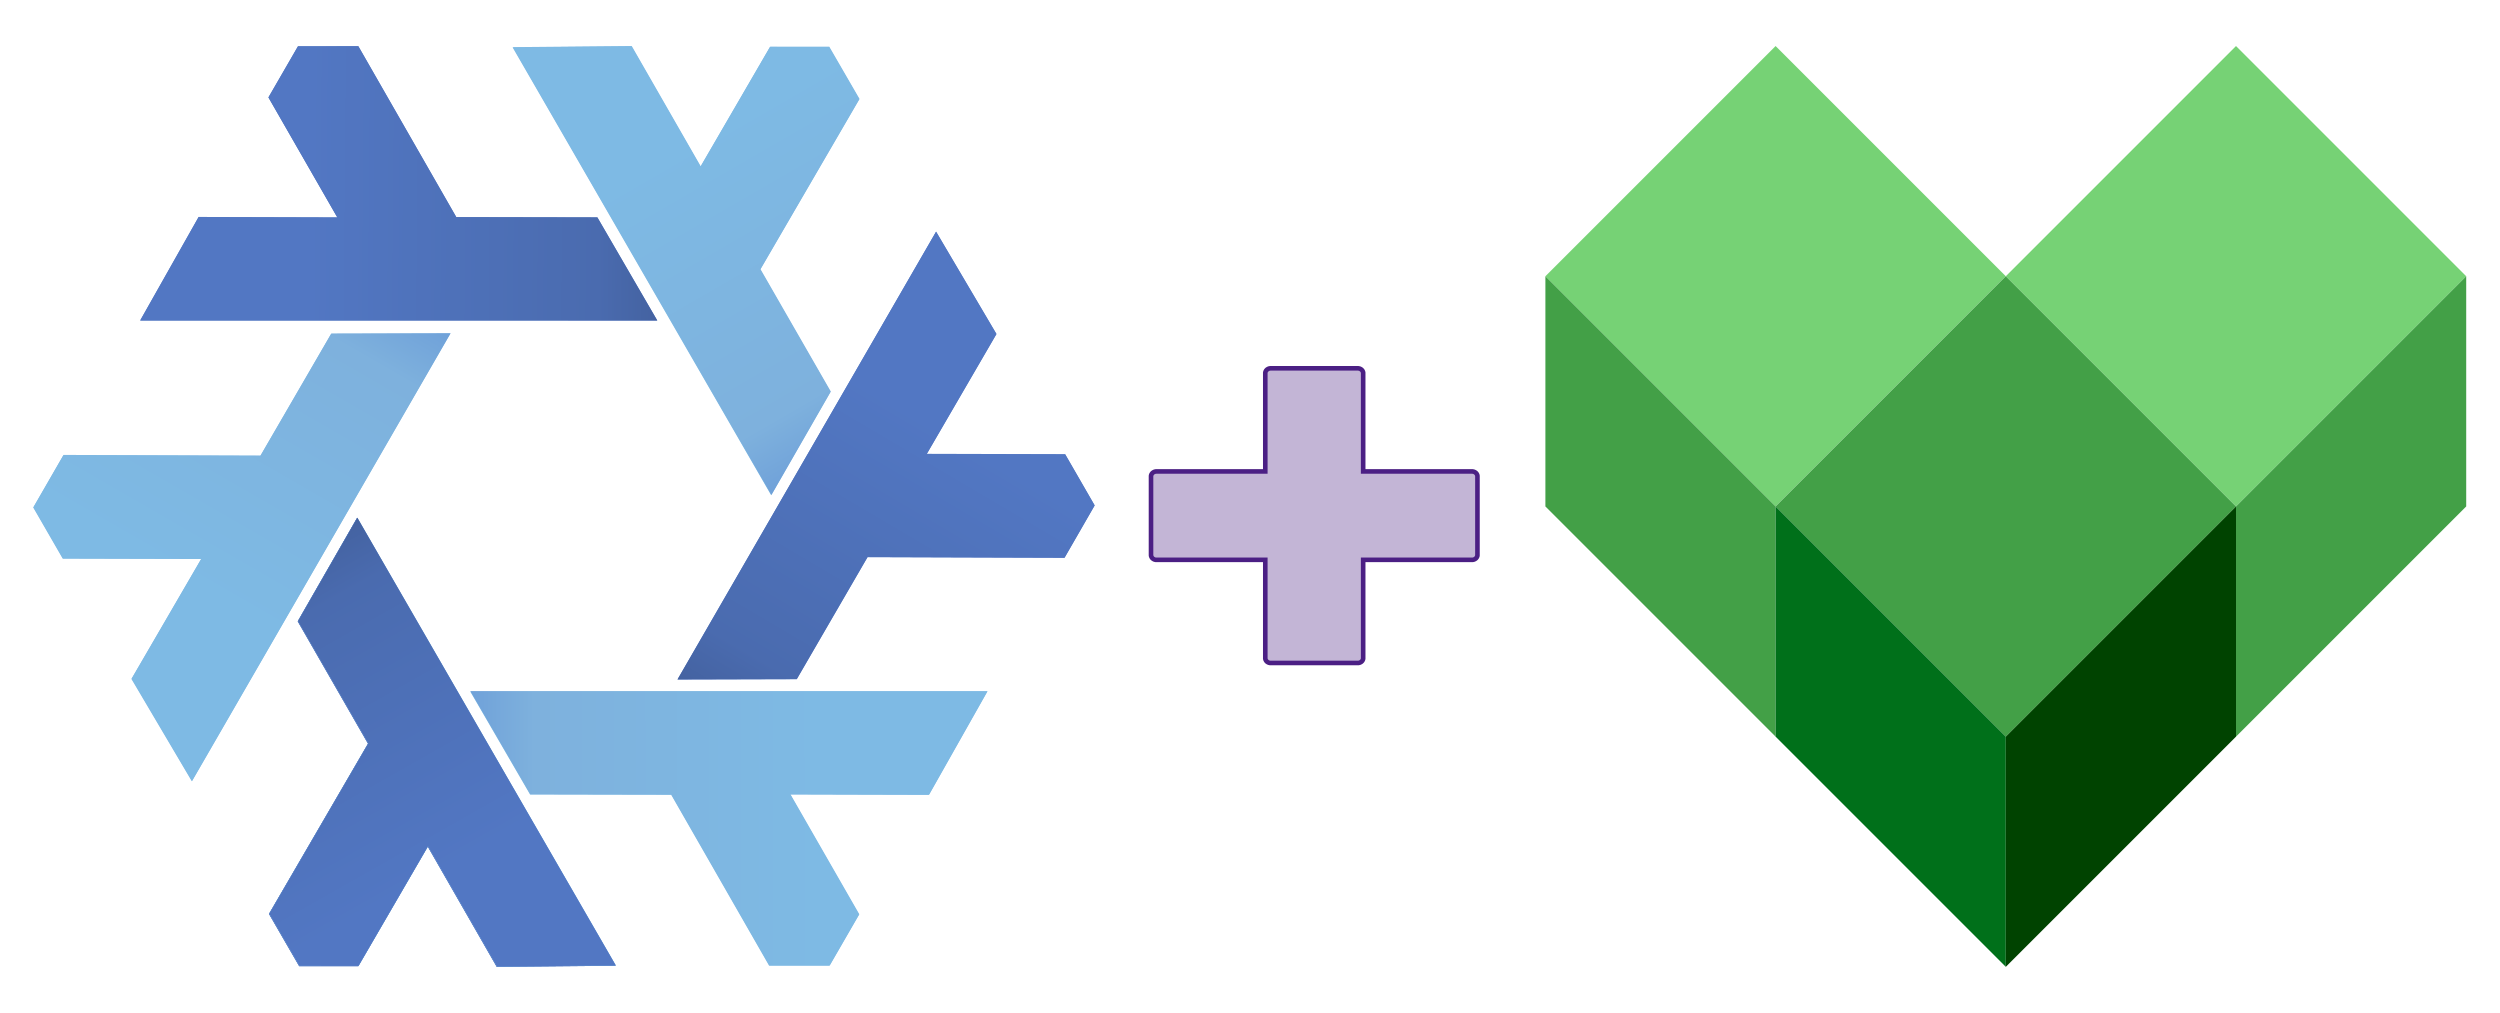
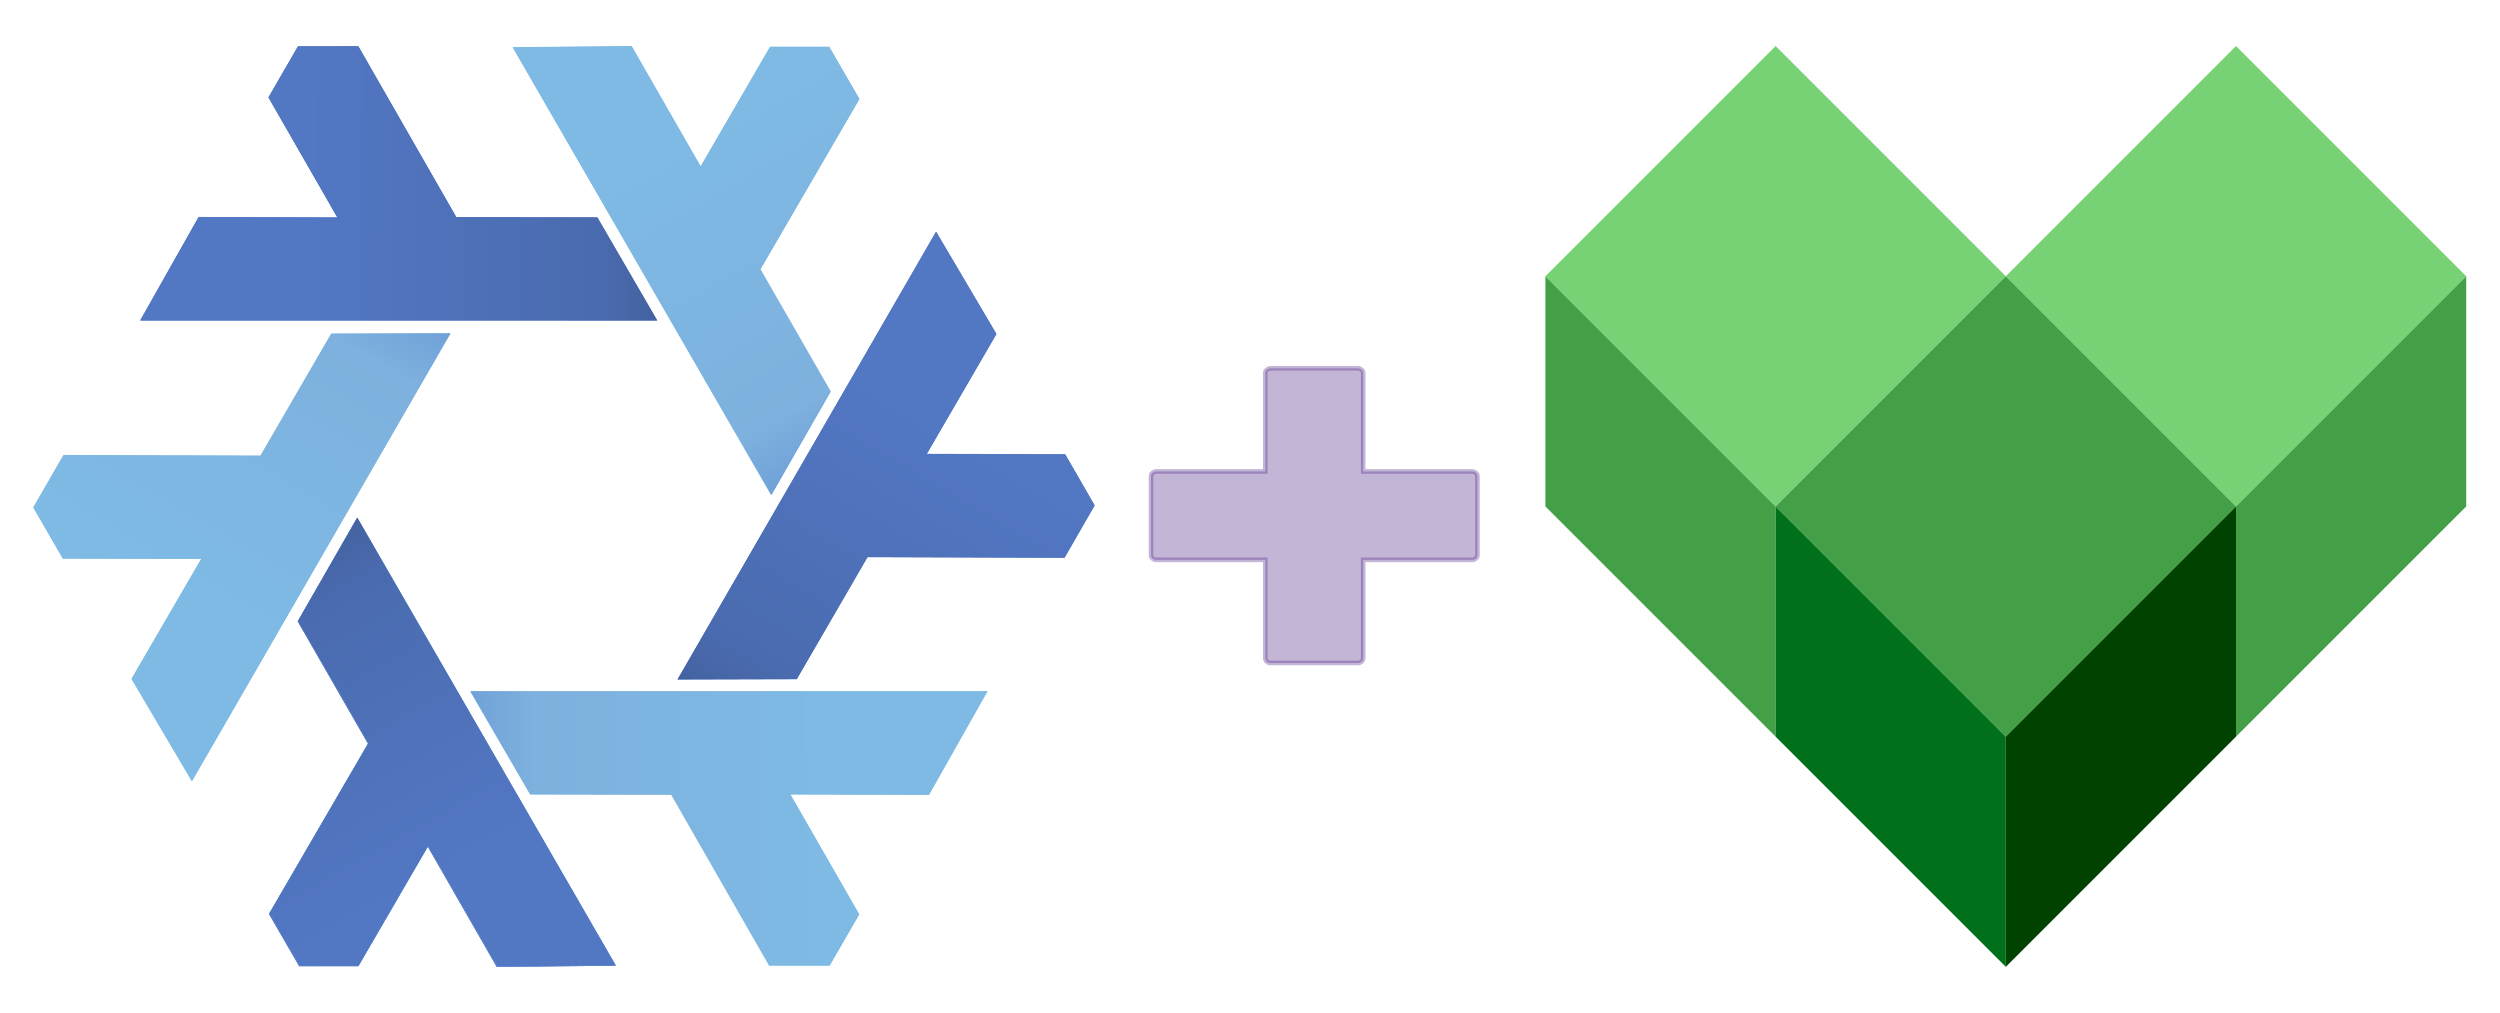
<svg xmlns="http://www.w3.org/2000/svg" xmlns:xlink="http://www.w3.org/1999/xlink" version="1.1" preserveAspectRatio="xMidYMid meet" viewBox="0 0 543 220" width="543" height="220">
  <defs>
    <path d="M385.66 10L435.66 60L385.66 110L335.66 60L385.66 10Z" id="b2MOzY3Rox" />
    <path d="M335.66 60L335.66 110L385.66 160L385.66 110L335.66 60Z" id="bomUhSXYA" />
    <path d="M485.66 10L535.66 60L485.66 110L435.66 60L485.66 10Z" id="c4uf5mthKF" />
    <path d="M535.66 60L535.66 110L485.66 160L485.66 110L535.66 60Z" id="a4N4EuHqpR" />
    <path d="M435.66 60L485.66 110L435.66 160L385.66 110L435.66 60Z" id="a18AHTLJcF" />
    <path d="M435.66 160L435.66 210L385.66 160L385.66 110L435.66 160Z" id="b1BFpIvxS9" />
    <path d="M435.66 160L485.66 110L485.66 160L435.66 210L435.66 160Z" id="c62nAAlKQR" />
    <path d="M77.55 112.5L133.7 209.76L107.89 210L92.9 183.87L77.81 209.86L64.98 209.86L58.42 198.51L79.93 161.53L64.66 134.96L77.55 112.5Z" id="c57BDV0kB" />
    <path d="M97.81 72.44L41.66 169.69L28.54 147.47L43.68 121.42L13.62 121.34L7.21 110.23L13.76 98.88L56.54 99.01L71.92 72.5L97.81 72.44Z" id="a46QS27DCk" />
    <path d="M102.12 150.18L214.43 150.18L201.74 172.65L171.61 172.57L186.57 198.64L180.16 209.74L167.05 209.75L145.78 172.63L115.13 172.57L102.12 150.18Z" id="b4PxTCMcIL" />
    <path d="M167.49 107.56L111.34 10.3L137.15 10.06L152.14 36.19L167.23 10.2L180.05 10.21L186.62 21.55L165.11 58.54L180.38 85.1L167.49 107.56Z" id="bbBVblxLk" />
    <path d="M77.55 112.5L133.7 209.76L107.89 210L92.9 183.87L77.81 209.86L64.98 209.86L58.42 198.51L79.93 161.53L64.66 134.96L77.55 112.5Z" id="fsIu3qOO" />
    <path d="M142.77 69.64L30.46 69.63L43.15 47.16L73.28 47.25L58.31 21.18L64.73 10.08L77.84 10.06L99.11 47.18L129.76 47.24L142.77 69.64Z" id="b3QmrClXmc" />
    <path d="M147.15 147.61L203.31 50.35L216.42 72.58L201.28 98.62L231.34 98.7L237.75 109.81L231.21 121.17L188.42 121.03L173.05 147.54L147.15 147.61Z" id="a4RMiob719" />
    <path d="M77.61 112.44L133.76 209.7L107.96 209.94L92.97 183.81L77.87 209.8L65.05 209.79L58.48 198.45L79.99 161.46L64.72 134.9L77.61 112.44Z" id="j3UCJ13O9" />
    <linearGradient id="gradientavbTbV5GS" gradientUnits="userSpaceOnUse" x1="60.01" y1="115.49" x2="101.14" y2="186.61">
      <stop style="stop-color: #699ad7;stop-opacity: 1" offset="0%" />
      <stop style="stop-color: #7eb1dd;stop-opacity: 1" offset="24.345%" />
      <stop style="stop-color: #7ebae4;stop-opacity: 1" offset="100%" />
    </linearGradient>
    <path d="M97.88 72.37L41.72 169.63L28.61 147.4L43.75 121.36L13.69 121.28L7.28 110.17L13.82 98.81L56.61 98.95L71.98 72.44L97.88 72.37Z" id="cnlR9iW7m" />
    <linearGradient id="gradienta3tFWBqPRd" gradientUnits="userSpaceOnUse" x1="86.44" y1="58.66" x2="45.4" y2="129.83">
      <stop style="stop-color: #699ad7;stop-opacity: 1" offset="0%" />
      <stop style="stop-color: #7eb1dd;stop-opacity: 1" offset="24.345%" />
      <stop style="stop-color: #7ebae4;stop-opacity: 1" offset="100%" />
    </linearGradient>
    <path d="M102.19 150.12L214.5 150.12L201.81 172.59L171.68 172.51L186.64 198.58L180.23 209.68L167.12 209.69L145.84 172.57L115.2 172.51L102.19 150.12Z" id="g1h9By0bk2" />
    <linearGradient id="gradientb5o2eH2kIQ" gradientUnits="userSpaceOnUse" x1="96.04" y1="166.89" x2="178.19" y2="166.83">
      <stop style="stop-color: #699ad7;stop-opacity: 1" offset="0%" />
      <stop style="stop-color: #7eb1dd;stop-opacity: 1" offset="24.345%" />
      <stop style="stop-color: #7ebae4;stop-opacity: 1" offset="100%" />
    </linearGradient>
    <path d="M167.56 107.5L111.41 10.24L137.21 10L152.2 36.13L167.3 10.14L180.12 10.14L186.69 21.49L165.18 58.47L180.45 85.04L167.56 107.5Z" id="bkgcpwOfR" />
    <linearGradient id="gradienteZVZ7ZAoo" gradientUnits="userSpaceOnUse" x1="185.16" y1="104.45" x2="144.04" y2="33.33">
      <stop style="stop-color: #699ad7;stop-opacity: 1" offset="0%" />
      <stop style="stop-color: #7eb1dd;stop-opacity: 1" offset="24.345%" />
      <stop style="stop-color: #7ebae4;stop-opacity: 1" offset="100%" />
    </linearGradient>
    <path d="M77.61 112.44L133.76 209.7L107.96 209.94L92.97 183.81L77.87 209.8L65.05 209.79L58.48 198.45L79.99 161.46L64.72 134.9L77.61 112.44Z" id="b1Ug7wxEb6" />
    <linearGradient id="gradientbNqiSG4OT" gradientUnits="userSpaceOnUse" x1="64.26" y1="113.07" x2="104.66" y2="184.46">
      <stop style="stop-color: #415e9a;stop-opacity: 1" offset="0%" />
      <stop style="stop-color: #4a6baf;stop-opacity: 1" offset="23.169%" />
      <stop style="stop-color: #5277c3;stop-opacity: 1" offset="100%" />
    </linearGradient>
    <path d="M142.75 69.6L30.44 69.59L43.13 47.12L73.26 47.21L58.3 21.14L64.71 10.04L77.82 10.02L99.1 47.14L129.74 47.2L142.75 69.6Z" id="aA4xoXyIR" />
    <linearGradient id="gradientctH5DscNo" gradientUnits="userSpaceOnUse" x1="148.87" y1="57.72" x2="66.85" y2="57">
      <stop style="stop-color: #415e9a;stop-opacity: 1" offset="0%" />
      <stop style="stop-color: #4a6baf;stop-opacity: 1" offset="23.169%" />
      <stop style="stop-color: #5277c3;stop-opacity: 1" offset="100%" />
    </linearGradient>
    <path d="M147.16 147.55L203.32 50.3L216.43 72.52L201.3 98.57L231.36 98.65L237.76 109.75L231.22 121.11L188.44 120.97L173.06 147.48L147.16 147.55Z" id="amffEx5IJ" />
    <linearGradient id="gradientck1WNHNSq" gradientUnits="userSpaceOnUse" x1="154.39" y1="158.79" x2="196.02" y2="88.12">
      <stop style="stop-color: #415e9a;stop-opacity: 1" offset="0%" />
      <stop style="stop-color: #4a6baf;stop-opacity: 1" offset="23.169%" />
      <stop style="stop-color: #5277c3;stop-opacity: 1" offset="100%" />
    </linearGradient>
    <path d="M295 80L295.05 80.01L295.09 80.01L295.14 80.02L295.19 80.03L295.23 80.04L295.28 80.05L295.32 80.07L295.36 80.08L295.41 80.1L295.45 80.12L295.49 80.14L295.53 80.16L295.56 80.18L295.6 80.21L295.64 80.23L295.67 80.26L295.71 80.28L295.74 80.31L295.77 80.34L295.8 80.37L295.83 80.4L295.86 80.44L295.88 80.47L295.91 80.5L295.93 80.54L295.95 80.58L295.97 80.61L295.99 80.65L296.01 80.69L296.02 80.73L296.04 80.77L296.05 80.81L296.06 80.85L296.07 80.89L296.08 80.94L296.08 80.98L296.08 81.02L296.08 81.07L296.08 102.4L319.72 102.4L319.77 102.4L319.82 102.4L319.86 102.41L319.91 102.41L319.96 102.42L320 102.43L320.05 102.44L320.09 102.45L320.14 102.47L320.18 102.48L320.22 102.5L320.26 102.52L320.3 102.54L320.34 102.56L320.38 102.58L320.42 102.61L320.45 102.63L320.49 102.66L320.52 102.68L320.55 102.71L320.59 102.74L320.62 102.77L320.64 102.8L320.67 102.84L320.7 102.87L320.72 102.9L320.75 102.94L320.77 102.98L320.79 103.01L320.81 103.05L320.82 103.09L320.84 103.13L320.85 103.17L320.87 103.21L320.88 103.25L320.88 103.29L320.89 103.34L320.9 103.38L320.9 103.42L320.9 103.47L320.9 120.53L320.9 120.58L320.9 120.62L320.89 120.66L320.88 120.71L320.88 120.75L320.87 120.79L320.85 120.83L320.84 120.87L320.82 120.91L320.81 120.95L320.79 120.99L320.77 121.02L320.75 121.06L320.72 121.1L320.7 121.13L320.67 121.16L320.64 121.2L320.62 121.23L320.59 121.26L320.55 121.29L320.52 121.32L320.49 121.34L320.45 121.37L320.42 121.39L320.38 121.42L320.34 121.44L320.3 121.46L320.26 121.48L320.22 121.5L320.18 121.52L320.14 121.53L320.09 121.55L320.05 121.56L320 121.57L319.96 121.58L319.91 121.59L319.86 121.59L319.82 121.6L319.77 121.6L319.72 121.6L296.08 121.6L296.08 142.93L296.08 142.98L296.08 143.02L296.08 143.06L296.07 143.11L296.06 143.15L296.05 143.19L296.04 143.23L296.02 143.27L296.01 143.31L295.99 143.35L295.97 143.39L295.95 143.42L295.93 143.46L295.91 143.5L295.88 143.53L295.86 143.56L295.83 143.6L295.8 143.63L295.77 143.66L295.74 143.69L295.71 143.72L295.67 143.74L295.64 143.77L295.6 143.79L295.56 143.82L295.53 143.84L295.49 143.86L295.45 143.88L295.41 143.9L295.36 143.92L295.32 143.93L295.28 143.95L295.23 143.96L295.19 143.97L295.14 143.98L295.09 143.99L295.05 143.99L295 144L294.95 144L294.9 144L276 144L275.95 144L275.9 144L275.85 143.99L275.81 143.99L275.76 143.98L275.71 143.97L275.67 143.96L275.62 143.95L275.58 143.93L275.54 143.92L275.49 143.9L275.45 143.88L275.41 143.86L275.37 143.84L275.34 143.82L275.3 143.79L275.26 143.77L275.23 143.74L275.19 143.72L275.16 143.69L275.13 143.66L275.1 143.63L275.07 143.6L275.04 143.56L275.02 143.53L274.99 143.5L274.97 143.46L274.95 143.42L274.93 143.39L274.91 143.35L274.89 143.31L274.88 143.27L274.86 143.23L274.85 143.19L274.84 143.15L274.83 143.11L274.82 143.06L274.82 143.02L274.82 142.98L274.82 142.93L274.82 121.6L251.18 121.6L251.13 121.6L251.08 121.6L251.04 121.59L250.99 121.59L250.94 121.58L250.9 121.57L250.85 121.56L250.81 121.55L250.76 121.53L250.72 121.52L250.68 121.5L250.64 121.48L250.6 121.46L250.56 121.44L250.52 121.42L250.48 121.39L250.45 121.37L250.41 121.34L250.38 121.32L250.35 121.29L250.31 121.26L250.28 121.23L250.26 121.2L250.23 121.16L250.2 121.13L250.18 121.1L250.15 121.06L250.13 121.02L250.11 120.99L250.09 120.95L250.08 120.91L250.06 120.87L250.05 120.83L250.03 120.79L250.02 120.75L250.02 120.71L250.01 120.66L250 120.62L250 120.58L250 120.53L250 103.47L250 103.42L250 103.38L250.01 103.34L250.02 103.29L250.02 103.25L250.03 103.21L250.05 103.17L250.06 103.13L250.08 103.09L250.09 103.05L250.11 103.01L250.13 102.98L250.15 102.94L250.18 102.9L250.2 102.87L250.23 102.84L250.26 102.8L250.28 102.77L250.31 102.74L250.35 102.71L250.38 102.68L250.41 102.66L250.45 102.63L250.48 102.61L250.52 102.58L250.56 102.56L250.6 102.54L250.64 102.52L250.68 102.5L250.72 102.48L250.76 102.47L250.81 102.45L250.85 102.44L250.9 102.43L250.94 102.42L250.99 102.41L251.04 102.41L251.08 102.4L251.13 102.4L251.18 102.4L274.82 102.4L274.82 81.07L274.82 81.02L274.82 80.98L274.82 80.94L274.83 80.89L274.84 80.85L274.85 80.81L274.86 80.77L274.88 80.73L274.89 80.69L274.91 80.65L274.93 80.61L274.95 80.58L274.97 80.54L274.99 80.5L275.02 80.47L275.04 80.44L275.07 80.4L275.1 80.37L275.13 80.34L275.16 80.31L275.19 80.28L275.23 80.26L275.26 80.23L275.3 80.21L275.34 80.18L275.37 80.16L275.41 80.14L275.45 80.12L275.49 80.1L275.54 80.08L275.58 80.07L275.62 80.05L275.67 80.04L275.71 80.03L275.76 80.02L275.81 80.01L275.85 80.01L275.9 80L275.95 80L276 80L294.9 80L294.95 80L295 80Z" id="a6pWtvvvq0" />
  </defs>
  <g>
    <g>
      <g>
        <g>
          <use xlink:href="#b2MOzY3Rox" opacity="1" fill="#76d275" fill-opacity="1" />
          <g>
            <use xlink:href="#b2MOzY3Rox" opacity="1" fill-opacity="0" stroke="#000000" stroke-width="1" stroke-opacity="0" />
          </g>
        </g>
        <g>
          <use xlink:href="#bomUhSXYA" opacity="1" fill="#43a047" fill-opacity="1" />
          <g>
            <use xlink:href="#bomUhSXYA" opacity="1" fill-opacity="0" stroke="#000000" stroke-width="1" stroke-opacity="0" />
          </g>
        </g>
        <g>
          <use xlink:href="#c4uf5mthKF" opacity="1" fill="#76d275" fill-opacity="1" />
          <g>
            <use xlink:href="#c4uf5mthKF" opacity="1" fill-opacity="0" stroke="#000000" stroke-width="1" stroke-opacity="0" />
          </g>
        </g>
        <g>
          <use xlink:href="#a4N4EuHqpR" opacity="1" fill="#43a047" fill-opacity="1" />
          <g>
            <use xlink:href="#a4N4EuHqpR" opacity="1" fill-opacity="0" stroke="#000000" stroke-width="1" stroke-opacity="0" />
          </g>
        </g>
        <g>
          <use xlink:href="#a18AHTLJcF" opacity="1" fill="#43a047" fill-opacity="1" />
          <g>
            <use xlink:href="#a18AHTLJcF" opacity="1" fill-opacity="0" stroke="#000000" stroke-width="1" stroke-opacity="0" />
          </g>
        </g>
        <g>
          <use xlink:href="#b1BFpIvxS9" opacity="1" fill="#00701a" fill-opacity="1" />
          <g>
            <use xlink:href="#b1BFpIvxS9" opacity="1" fill-opacity="0" stroke="#000000" stroke-width="1" stroke-opacity="0" />
          </g>
        </g>
        <g>
          <use xlink:href="#c62nAAlKQR" opacity="1" fill="#004300" fill-opacity="1" />
          <g>
            <use xlink:href="#c62nAAlKQR" opacity="1" fill-opacity="0" stroke="#000000" stroke-width="1" stroke-opacity="0" />
          </g>
        </g>
      </g>
      <g>
        <g>
          <use xlink:href="#c57BDV0kB" opacity="1" fill="#5277c3" fill-opacity="1" />
          <g>
            <use xlink:href="#c57BDV0kB" opacity="1" fill-opacity="0" stroke="#000000" stroke-width="3" stroke-opacity="0" />
          </g>
        </g>
        <g>
          <use xlink:href="#a46QS27DCk" opacity="1" fill="#7ebae4" fill-opacity="1" />
          <g>
            <use xlink:href="#a46QS27DCk" opacity="1" fill-opacity="0" stroke="#000000" stroke-width="3" stroke-opacity="0" />
          </g>
        </g>
        <g>
          <use xlink:href="#b4PxTCMcIL" opacity="1" fill="#7ebae4" fill-opacity="1" />
          <g>
            <use xlink:href="#b4PxTCMcIL" opacity="1" fill-opacity="0" stroke="#000000" stroke-width="3" stroke-opacity="0" />
          </g>
        </g>
        <g>
          <use xlink:href="#bbBVblxLk" opacity="1" fill="#7ebae4" fill-opacity="1" />
          <g>
            <use xlink:href="#bbBVblxLk" opacity="1" fill-opacity="0" stroke="#000000" stroke-width="3" stroke-opacity="0" />
          </g>
        </g>
        <g>
          <use xlink:href="#fsIu3qOO" opacity="1" fill="#5277c3" fill-opacity="1" />
          <g>
            <use xlink:href="#fsIu3qOO" opacity="1" fill-opacity="0" stroke="#000000" stroke-width="3" stroke-opacity="0" />
          </g>
        </g>
        <g>
          <use xlink:href="#b3QmrClXmc" opacity="1" fill="#5277c3" fill-opacity="1" />
          <g>
            <use xlink:href="#b3QmrClXmc" opacity="1" fill-opacity="0" stroke="#000000" stroke-width="3" stroke-opacity="0" />
          </g>
        </g>
        <g>
          <use xlink:href="#a4RMiob719" opacity="1" fill="#5277c3" fill-opacity="1" />
          <g>
            <use xlink:href="#a4RMiob719" opacity="1" fill-opacity="0" stroke="#000000" stroke-width="3" stroke-opacity="0" />
          </g>
        </g>
        <g>
          <use xlink:href="#j3UCJ13O9" opacity="1" fill="url(#gradientavbTbV5GS)" />
          <g>
            <use xlink:href="#j3UCJ13O9" opacity="1" fill-opacity="0" stroke="#000000" stroke-width="3" stroke-opacity="0" />
          </g>
        </g>
        <g>
          <use xlink:href="#cnlR9iW7m" opacity="1" fill="url(#gradienta3tFWBqPRd)" />
          <g>
            <use xlink:href="#cnlR9iW7m" opacity="1" fill-opacity="0" stroke="#000000" stroke-width="3" stroke-opacity="0" />
          </g>
        </g>
        <g>
          <use xlink:href="#g1h9By0bk2" opacity="1" fill="url(#gradientb5o2eH2kIQ)" />
          <g>
            <use xlink:href="#g1h9By0bk2" opacity="1" fill-opacity="0" stroke="#000000" stroke-width="3" stroke-opacity="0" />
          </g>
        </g>
        <g>
          <use xlink:href="#bkgcpwOfR" opacity="1" fill="url(#gradienteZVZ7ZAoo)" />
          <g>
            <use xlink:href="#bkgcpwOfR" opacity="1" fill-opacity="0" stroke="#000000" stroke-width="3" stroke-opacity="0" />
          </g>
        </g>
        <g>
          <use xlink:href="#b1Ug7wxEb6" opacity="1" fill="url(#gradientbNqiSG4OT)" />
          <g>
            <use xlink:href="#b1Ug7wxEb6" opacity="1" fill-opacity="0" stroke="#000000" stroke-width="3" stroke-opacity="0" />
          </g>
        </g>
        <g>
          <use xlink:href="#aA4xoXyIR" opacity="1" fill="url(#gradientctH5DscNo)" />
          <g>
            <use xlink:href="#aA4xoXyIR" opacity="1" fill-opacity="0" stroke="#000000" stroke-width="3" stroke-opacity="0" />
          </g>
        </g>
        <g>
          <use xlink:href="#amffEx5IJ" opacity="1" fill="url(#gradientck1WNHNSq)" />
          <g>
            <use xlink:href="#amffEx5IJ" opacity="1" fill-opacity="0" stroke="#000000" stroke-width="3" stroke-opacity="0" />
          </g>
        </g>
      </g>
      <g>
        <use xlink:href="#a6pWtvvvq0" opacity="1" fill="#4B1F84" fill-opacity=".33" />
        <g>
-           <use xlink:href="#a6pWtvvvq0" opacity="1" fill-opacity="0" stroke="#4B1F84" stroke-width="1" stroke-opacity="1" />
+           <use xlink:href="#a6pWtvvvq0" opacity="1" fill-opacity="0" stroke="#4B1F84" stroke-width="1" stroke-opacity=".33" />
        </g>
      </g>
    </g>
  </g>
</svg>
